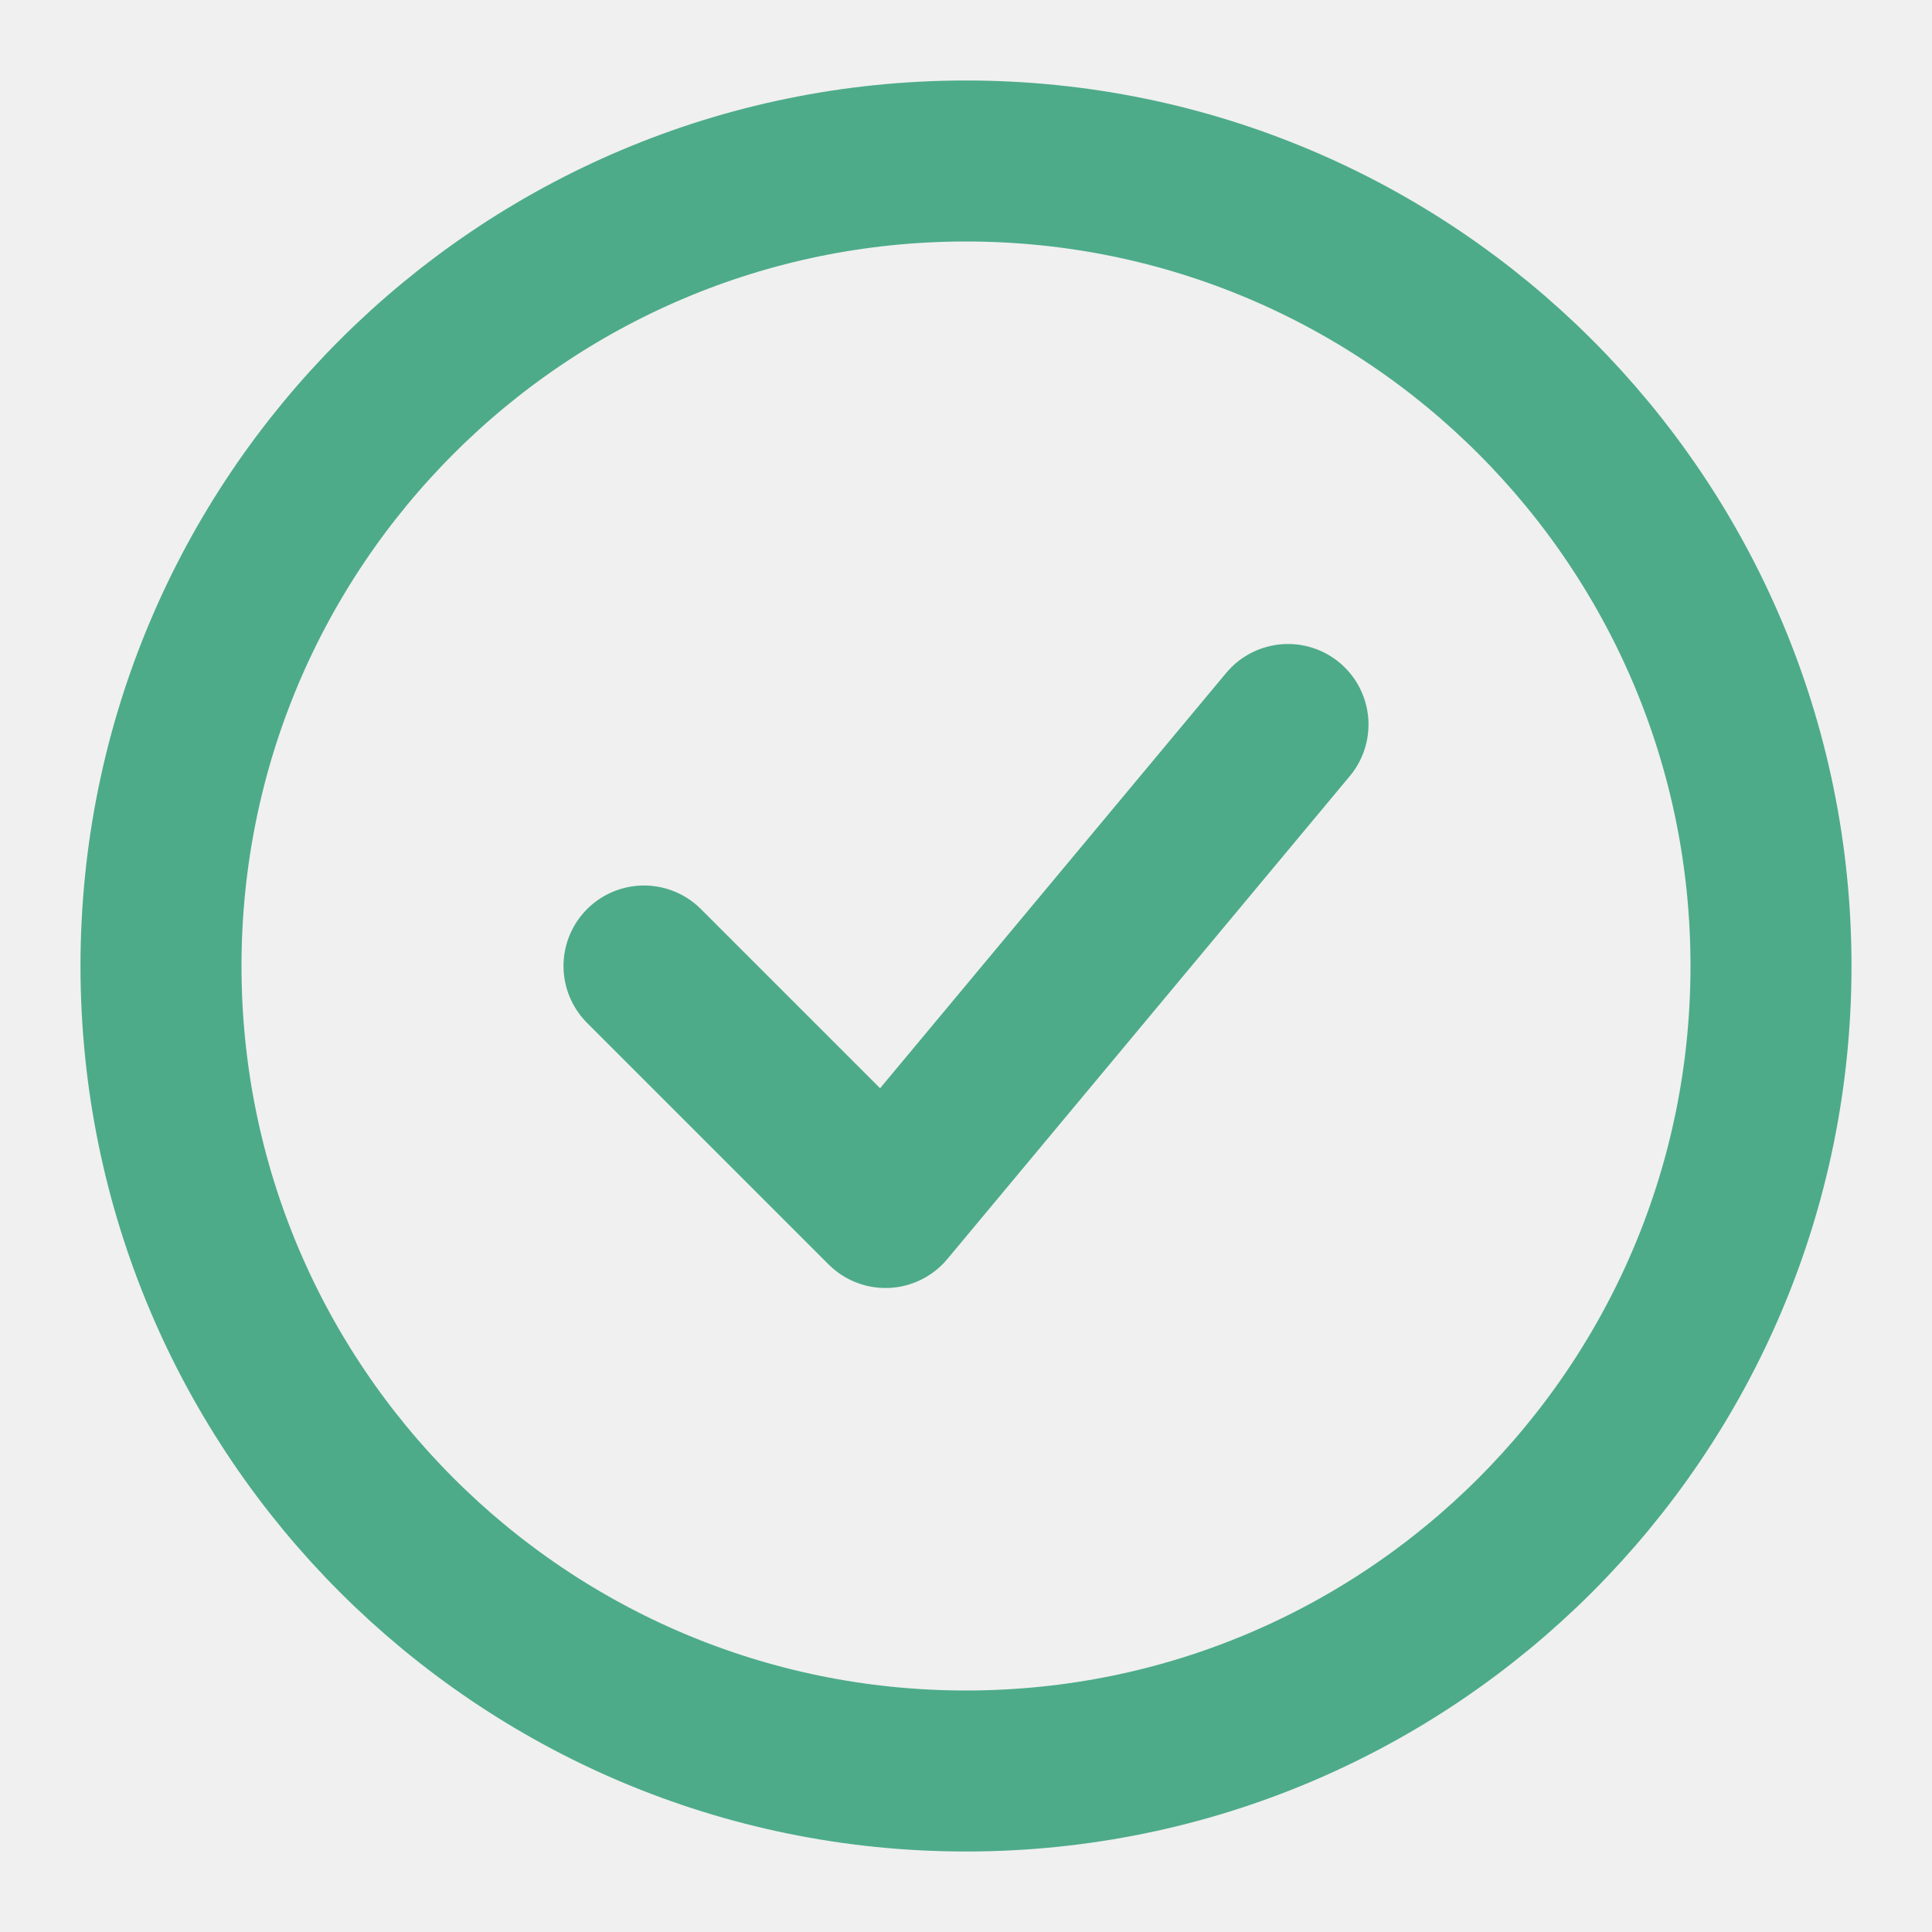
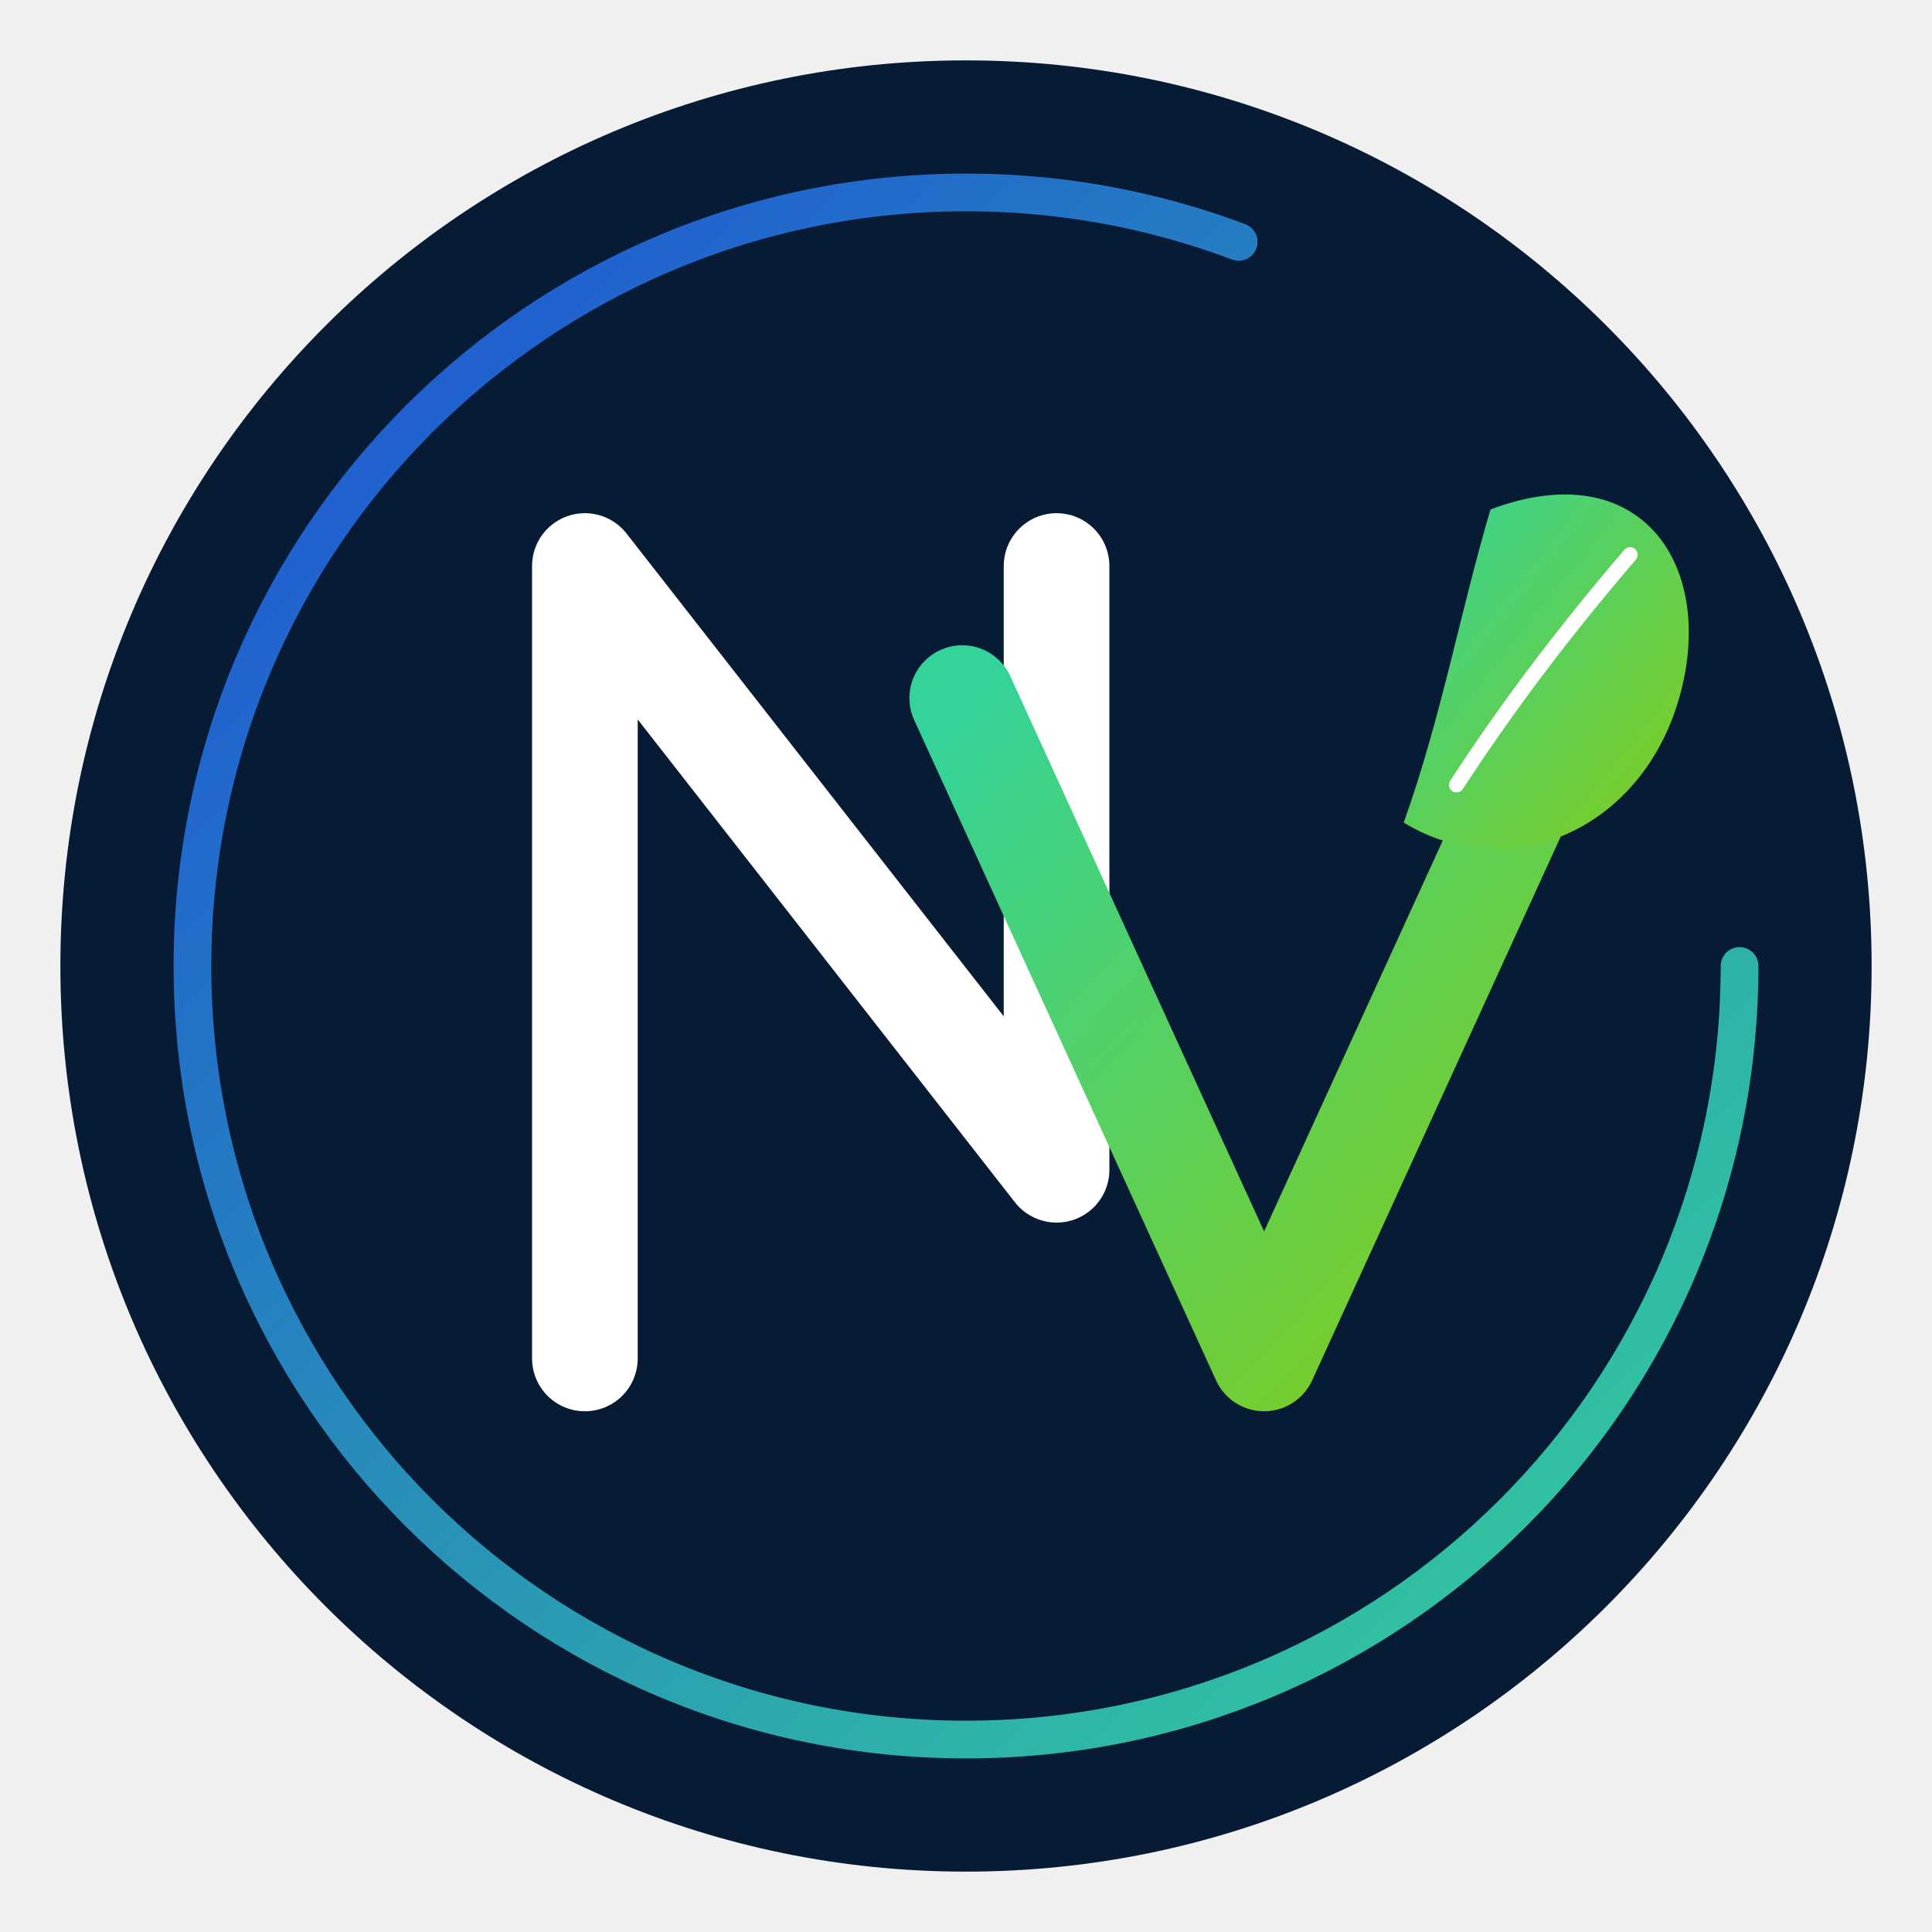
- <svg xmlns="http://www.w3.org/2000/svg" width="32" height="32" viewBox="0 0 24 24" fill="none">
-   <circle cx="12" cy="12" r="10" stroke="#4dab8a" stroke-width="2" fill="none" />
-   <path d="M8 12L11 15L16 9" stroke="#4dab8a" stroke-width="2" stroke-linecap="round" stroke-linejoin="round" />
+ <svg xmlns="http://www.w3.org/2000/svg" viewBox="0 0 512 512">
+   <defs>
+     <linearGradient id="leafGradient" x1="0%" y1="0%" x2="100%" y2="100%">
+       <stop offset="0%" stop-color="#34D399" />
+       <stop offset="100%" stop-color="#84CC16" />
+     </linearGradient>
+     <linearGradient id="ringGradient" x1="0%" y1="0%" x2="100%" y2="100%">
+       <stop offset="0%" stop-color="#1D4ED8" />
+       <stop offset="100%" stop-color="#34D399" />
+     </linearGradient>
+   </defs>
+   <circle cx="256" cy="256" r="240" fill="#071B35" />
+   <circle cx="256" cy="256" r="205" fill="none" stroke="url(#ringGradient)" stroke-width="10" stroke-linecap="round" stroke-dasharray="1160" stroke-dashoffset="120" />
+   <path d="         M155 360         L155 150         L280 310         L280 150" fill="none" stroke="#FFFFFF" stroke-width="28" stroke-linecap="round" stroke-linejoin="round" />
+   <path d="         M255 185         L335 360         L415 185" fill="none" stroke="url(#leafGradient)" stroke-width="28" stroke-linecap="round" stroke-linejoin="round" />
+   <path d="         M395 135         C435 120 455 150 445 185         C435 220 400 235 372 218         C382 190 387 162 395 135Z" fill="url(#leafGradient)" />
+   <path d="         M386 208         C399 188 414 168 432 147" fill="none" stroke="#FFFFFF" stroke-width="4" stroke-linecap="round" />
</svg>
